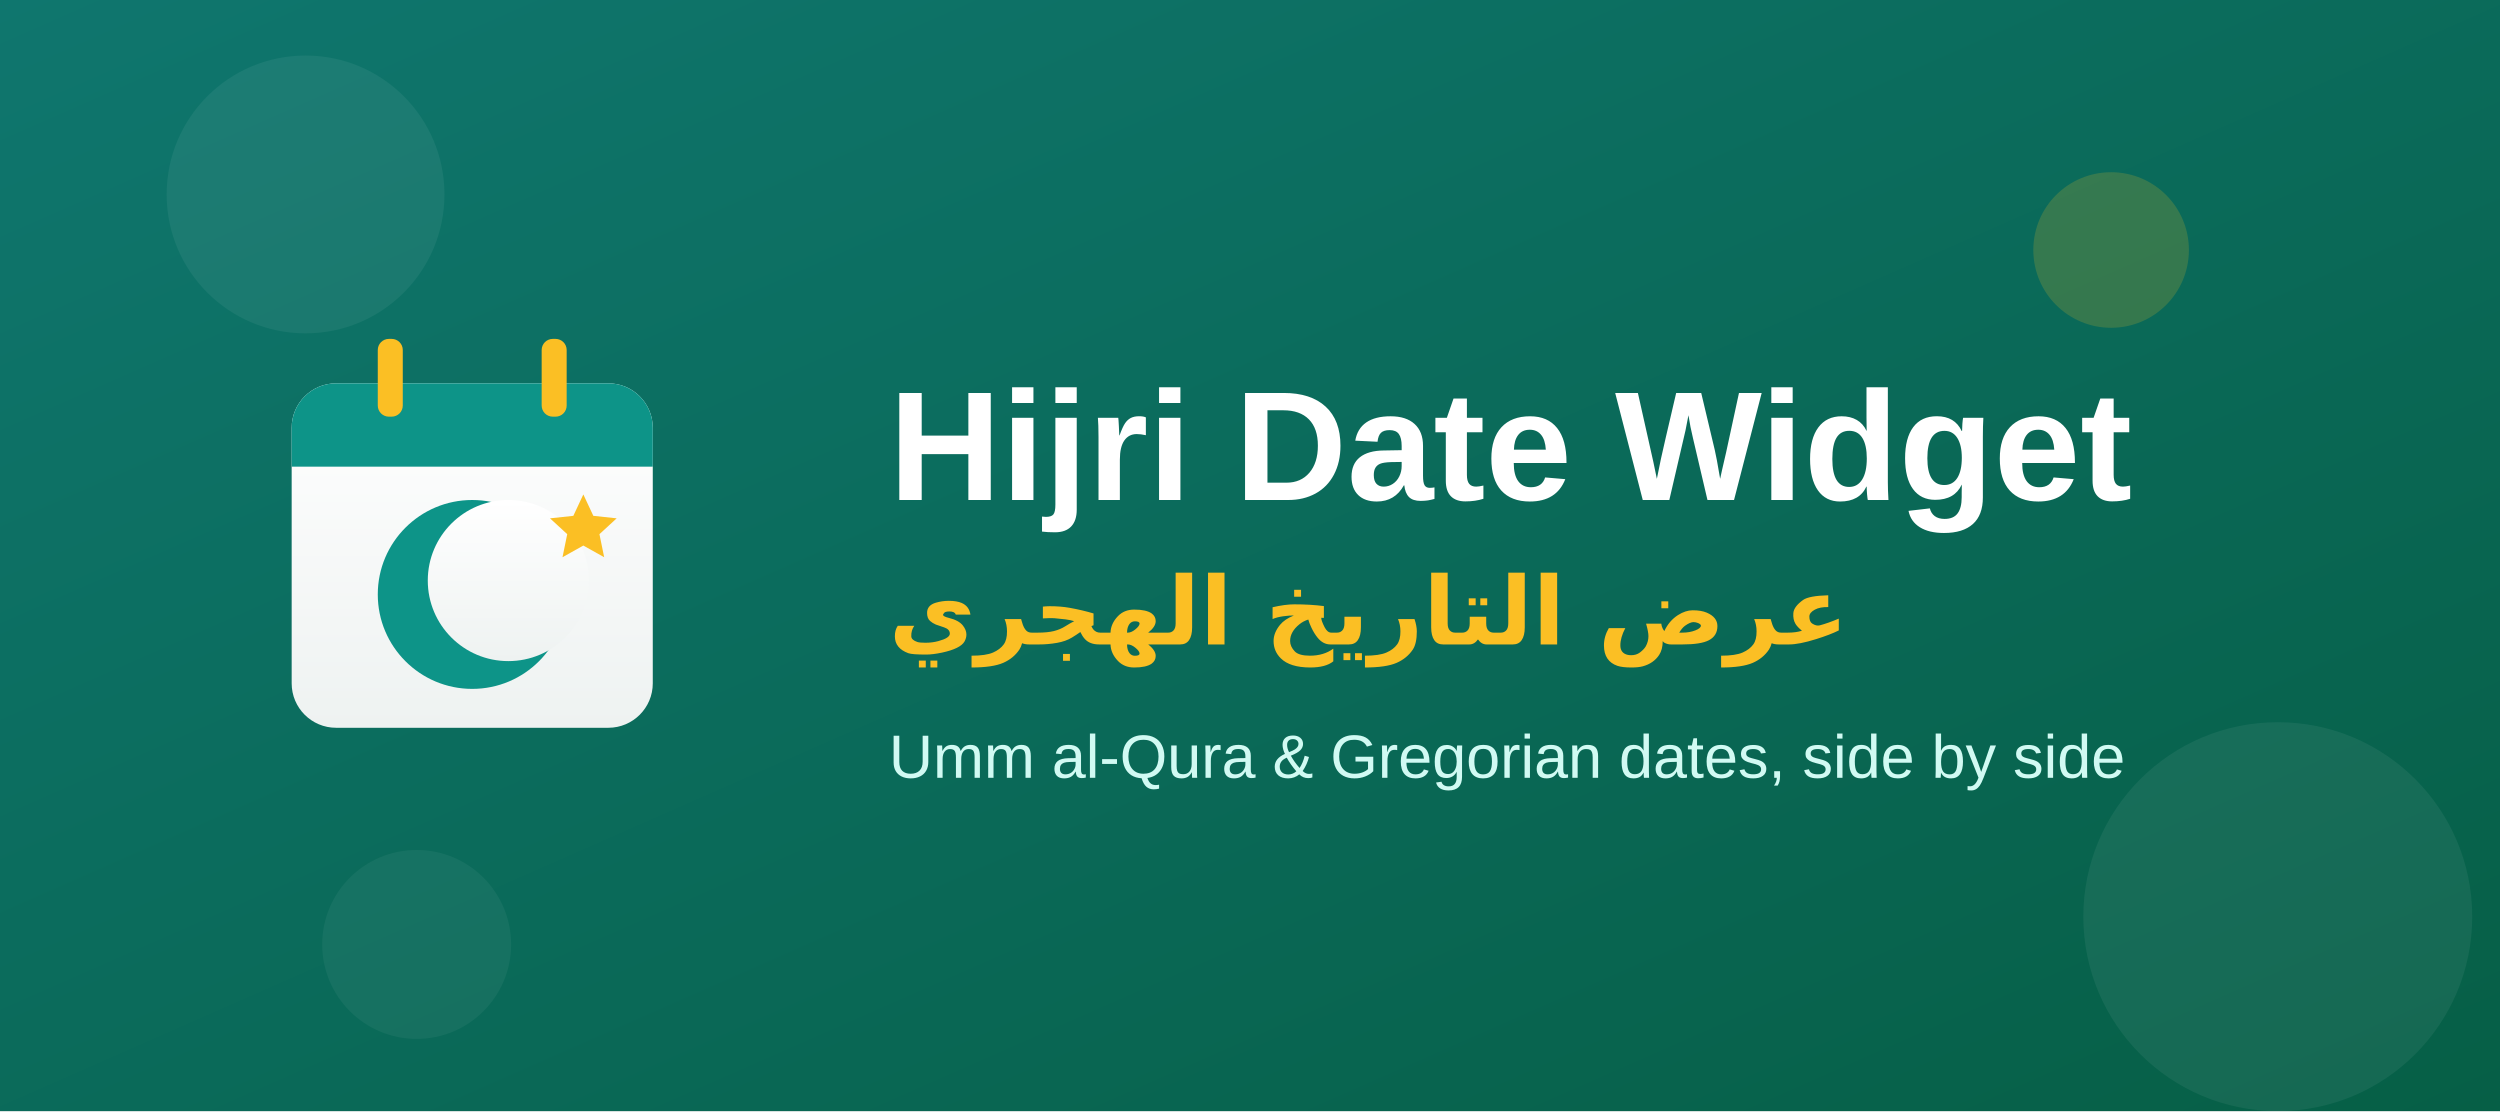
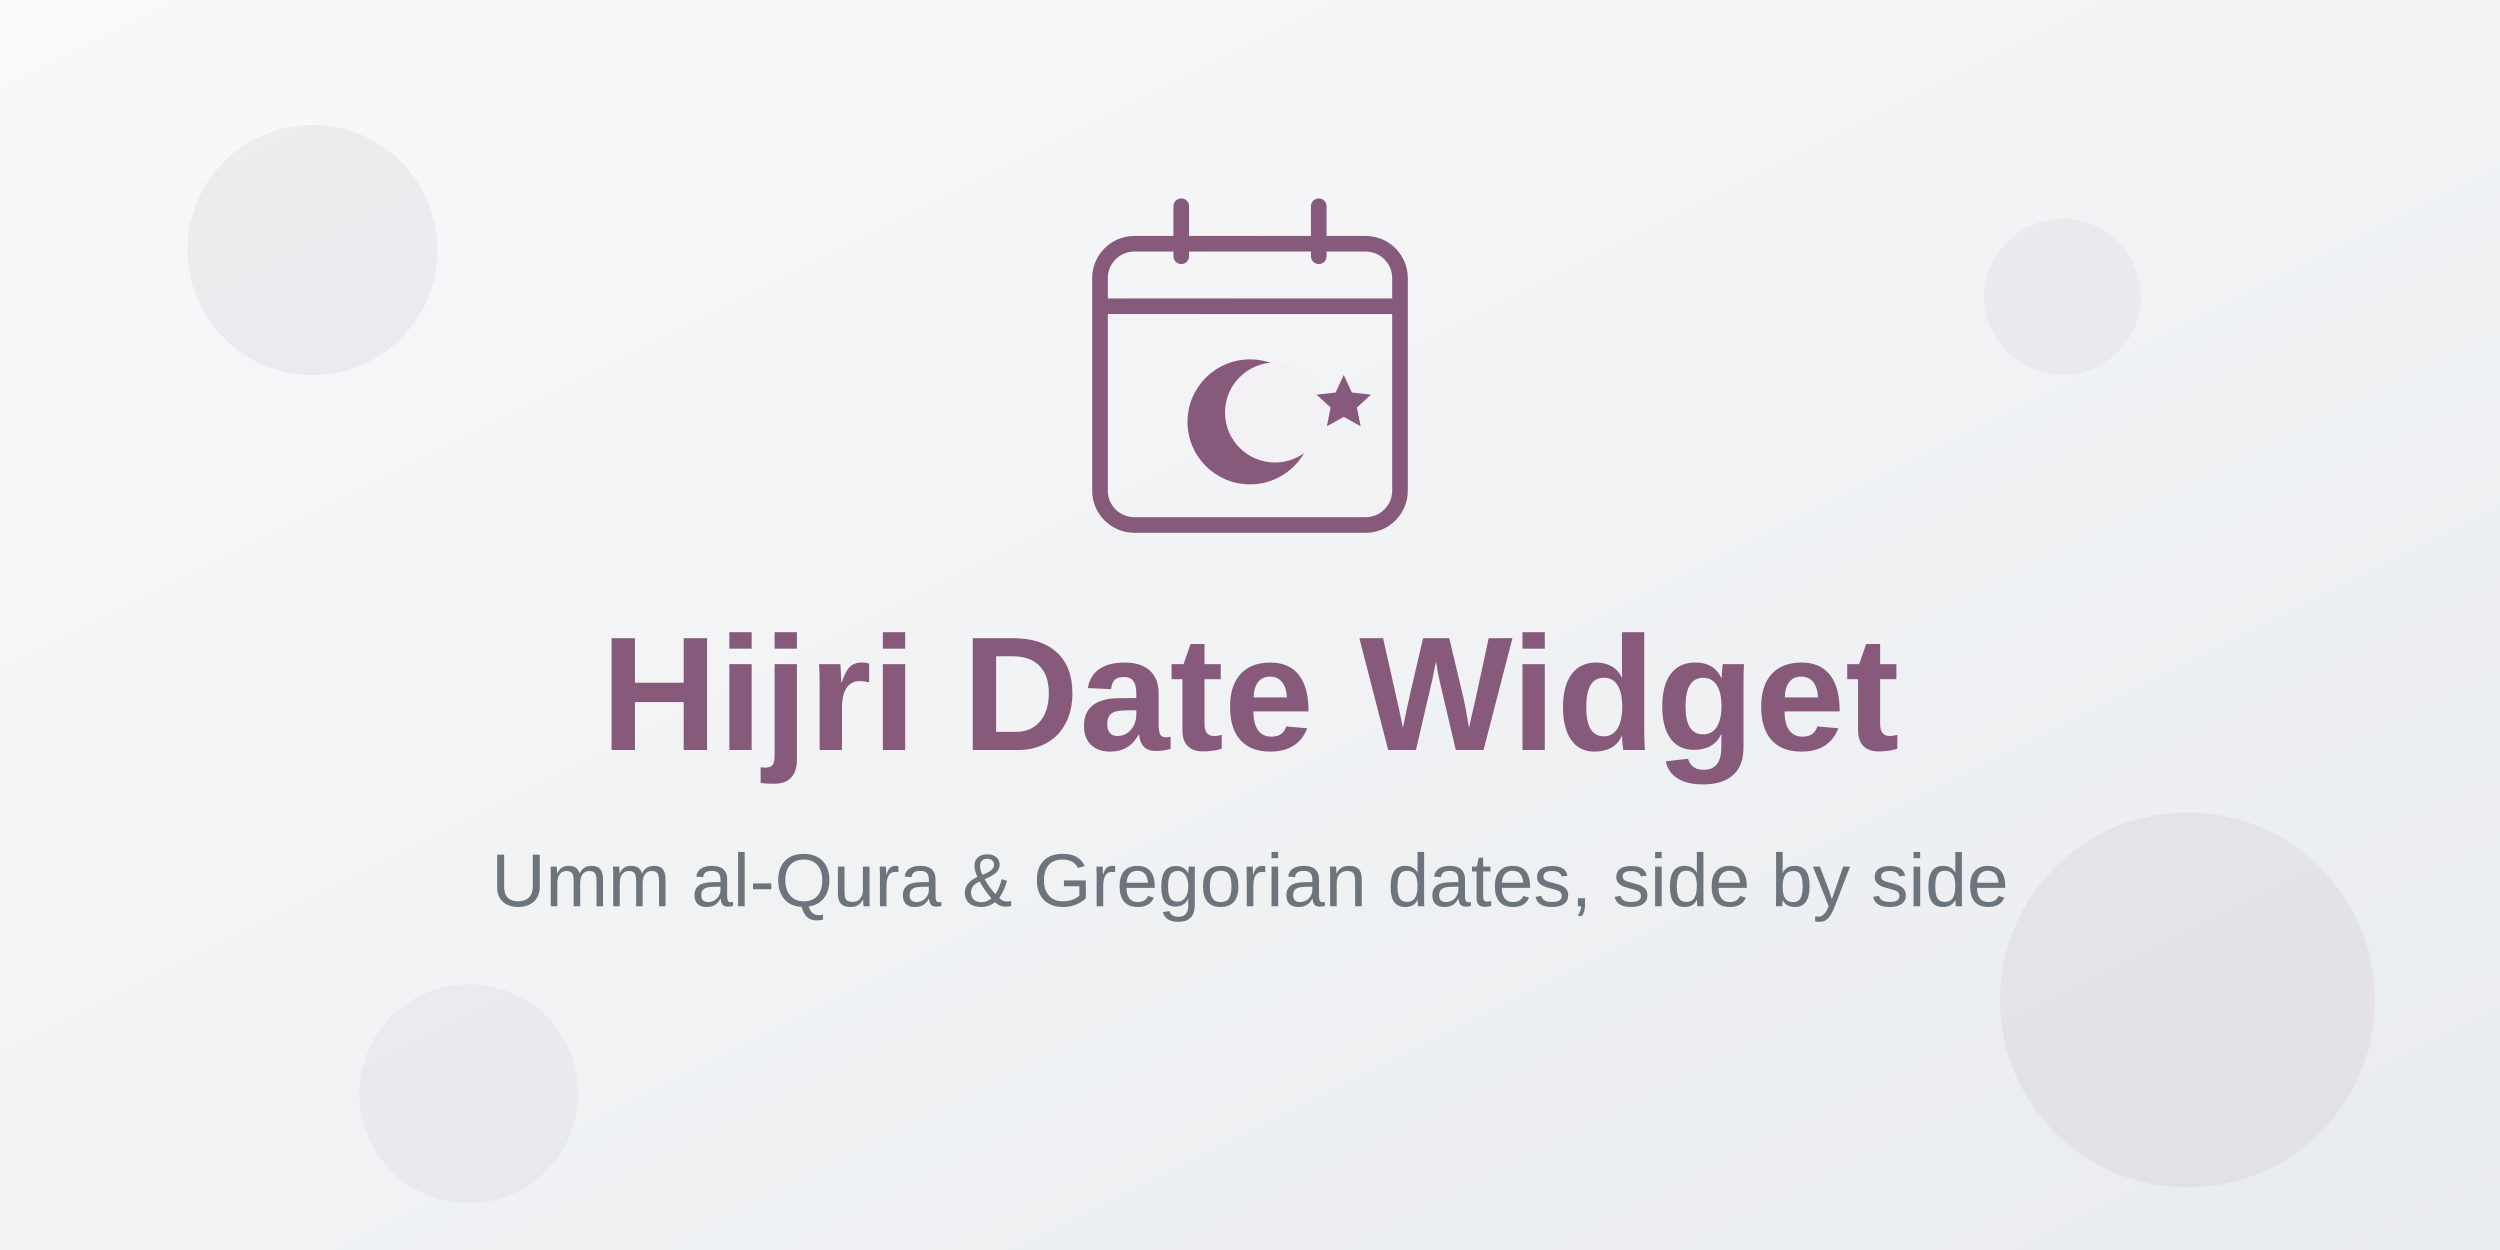
- <svg xmlns="http://www.w3.org/2000/svg" width="900" height="400" viewBox="0 0 900 400">
+ <svg xmlns="http://www.w3.org/2000/svg" width="800" height="400" viewBox="0 0 800 400">
  <defs>
    <linearGradient id="bgGradient" x1="0%" y1="0%" x2="100%" y2="100%">
-       <stop offset="0%" stop-color="#0F766E" />
-       <stop offset="100%" stop-color="#065F46" />
-     </linearGradient>
-     <linearGradient id="paper" x1="0%" y1="0%" x2="0%" y2="100%">
-       <stop offset="0%" stop-color="#ffffff" />
-       <stop offset="100%" stop-color="#eef2f1" />
+       <stop offset="0%" stop-color="#f8f9fa" />
+       <stop offset="100%" stop-color="#e9ecef" />
    </linearGradient>
  </defs>
-   <rect width="900" height="400" fill="url(#bgGradient)" />
-   <circle cx="110" cy="70" r="50" fill="#ffffff" opacity="0.06" />
-   <circle cx="820" cy="330" r="70" fill="#ffffff" opacity="0.06" />
-   <circle cx="760" cy="90" r="28" fill="#FBBF24" opacity="0.18" />
-   <circle cx="150" cy="340" r="34" fill="#ffffff" opacity="0.05" />
-   <g transform="translate(170,200)">
-     <rect x="-65" y="-62" width="130" height="124" rx="16" fill="url(#paper)" />
-     <path d="M-65 -46 a16 16 0 0 1 16 -16 h98 a16 16 0 0 1 16 16 v14 h-130 z" fill="#0D9488" />
-     <rect x="-34" y="-78" width="9" height="28" rx="4" fill="#FBBF24" />
-     <rect x="25" y="-78" width="9" height="28" rx="4" fill="#FBBF24" />
-     <g transform="translate(0,14)">
-       <circle cx="0" cy="0" r="34" fill="#0D9488" />
-       <circle cx="13" cy="-5" r="29" fill="url(#paper)" />
+   <rect width="800" height="400" fill="url(#bgGradient)" />
+   <circle cx="100" cy="80" r="40" fill="#875A7B" opacity="0.08" />
+   <circle cx="700" cy="320" r="60" fill="#875A7B" opacity="0.08" />
+   <circle cx="660" cy="95" r="25" fill="#875A7B" opacity="0.06" />
+   <circle cx="150" cy="350" r="35" fill="#875A7B" opacity="0.06" />
+   <g transform="translate(400, 120)">
+     <rect x="-48" y="-42" width="96" height="90" rx="11" fill="none" stroke="#875A7B" stroke-width="5" />
+     <line x1="-48" y1="-22" x2="48" y2="-22" stroke="#875A7B" stroke-width="5" />
+     <line x1="-22" y1="-54" x2="-22" y2="-38" stroke="#875A7B" stroke-width="5" stroke-linecap="round" />
+     <line x1="22" y1="-54" x2="22" y2="-38" stroke="#875A7B" stroke-width="5" stroke-linecap="round" />
+     <g transform="translate(0,15)">
+       <circle cx="0" cy="0" r="20" fill="#875A7B" />
+       <circle cx="8" cy="-3" r="16" fill="#f3f1f4" />
    </g>
-     <path d="M40 -22 l3.6 7.7 8.4 0.9 -6.2 5.7 1.7 8.3 -7.5 -4.2 -7.5 4.2 1.7 -8.3 -6.2 -5.7 8.4 -0.9 z" fill="#FBBF24" />
+     <path d="M30 0 l2.6 5.6 6.1 0.7 -4.5 4.1 1.2 6 -5.4 -3 -5.4 3 1.2 -6 -4.5 -4.1 6.1 -0.7 z" fill="#875A7B" />
  </g>
-   <text x="320" y="180" font-family="Arial, sans-serif" font-size="56" font-weight="bold" fill="#ffffff">Hijri Date Widget</text>
-   <text x="320" y="232" font-family="Arial, sans-serif" font-size="34" font-weight="bold" fill="#FBBF24">عرض التاريخ الهجري</text>
-   <text x="320" y="280" font-family="Arial, sans-serif" font-size="22" fill="#d1faf3">Umm al-Qura &amp; Gregorian dates, side by side</text>
+   <text x="400" y="240" font-family="Arial, sans-serif" font-size="52" font-weight="bold" fill="#875A7B" text-anchor="middle">Hijri Date Widget</text>
+   <text x="400" y="290" font-family="Arial, sans-serif" font-size="24" fill="#6c757d" text-anchor="middle">Umm al-Qura &amp; Gregorian dates, side by side</text>
</svg>
